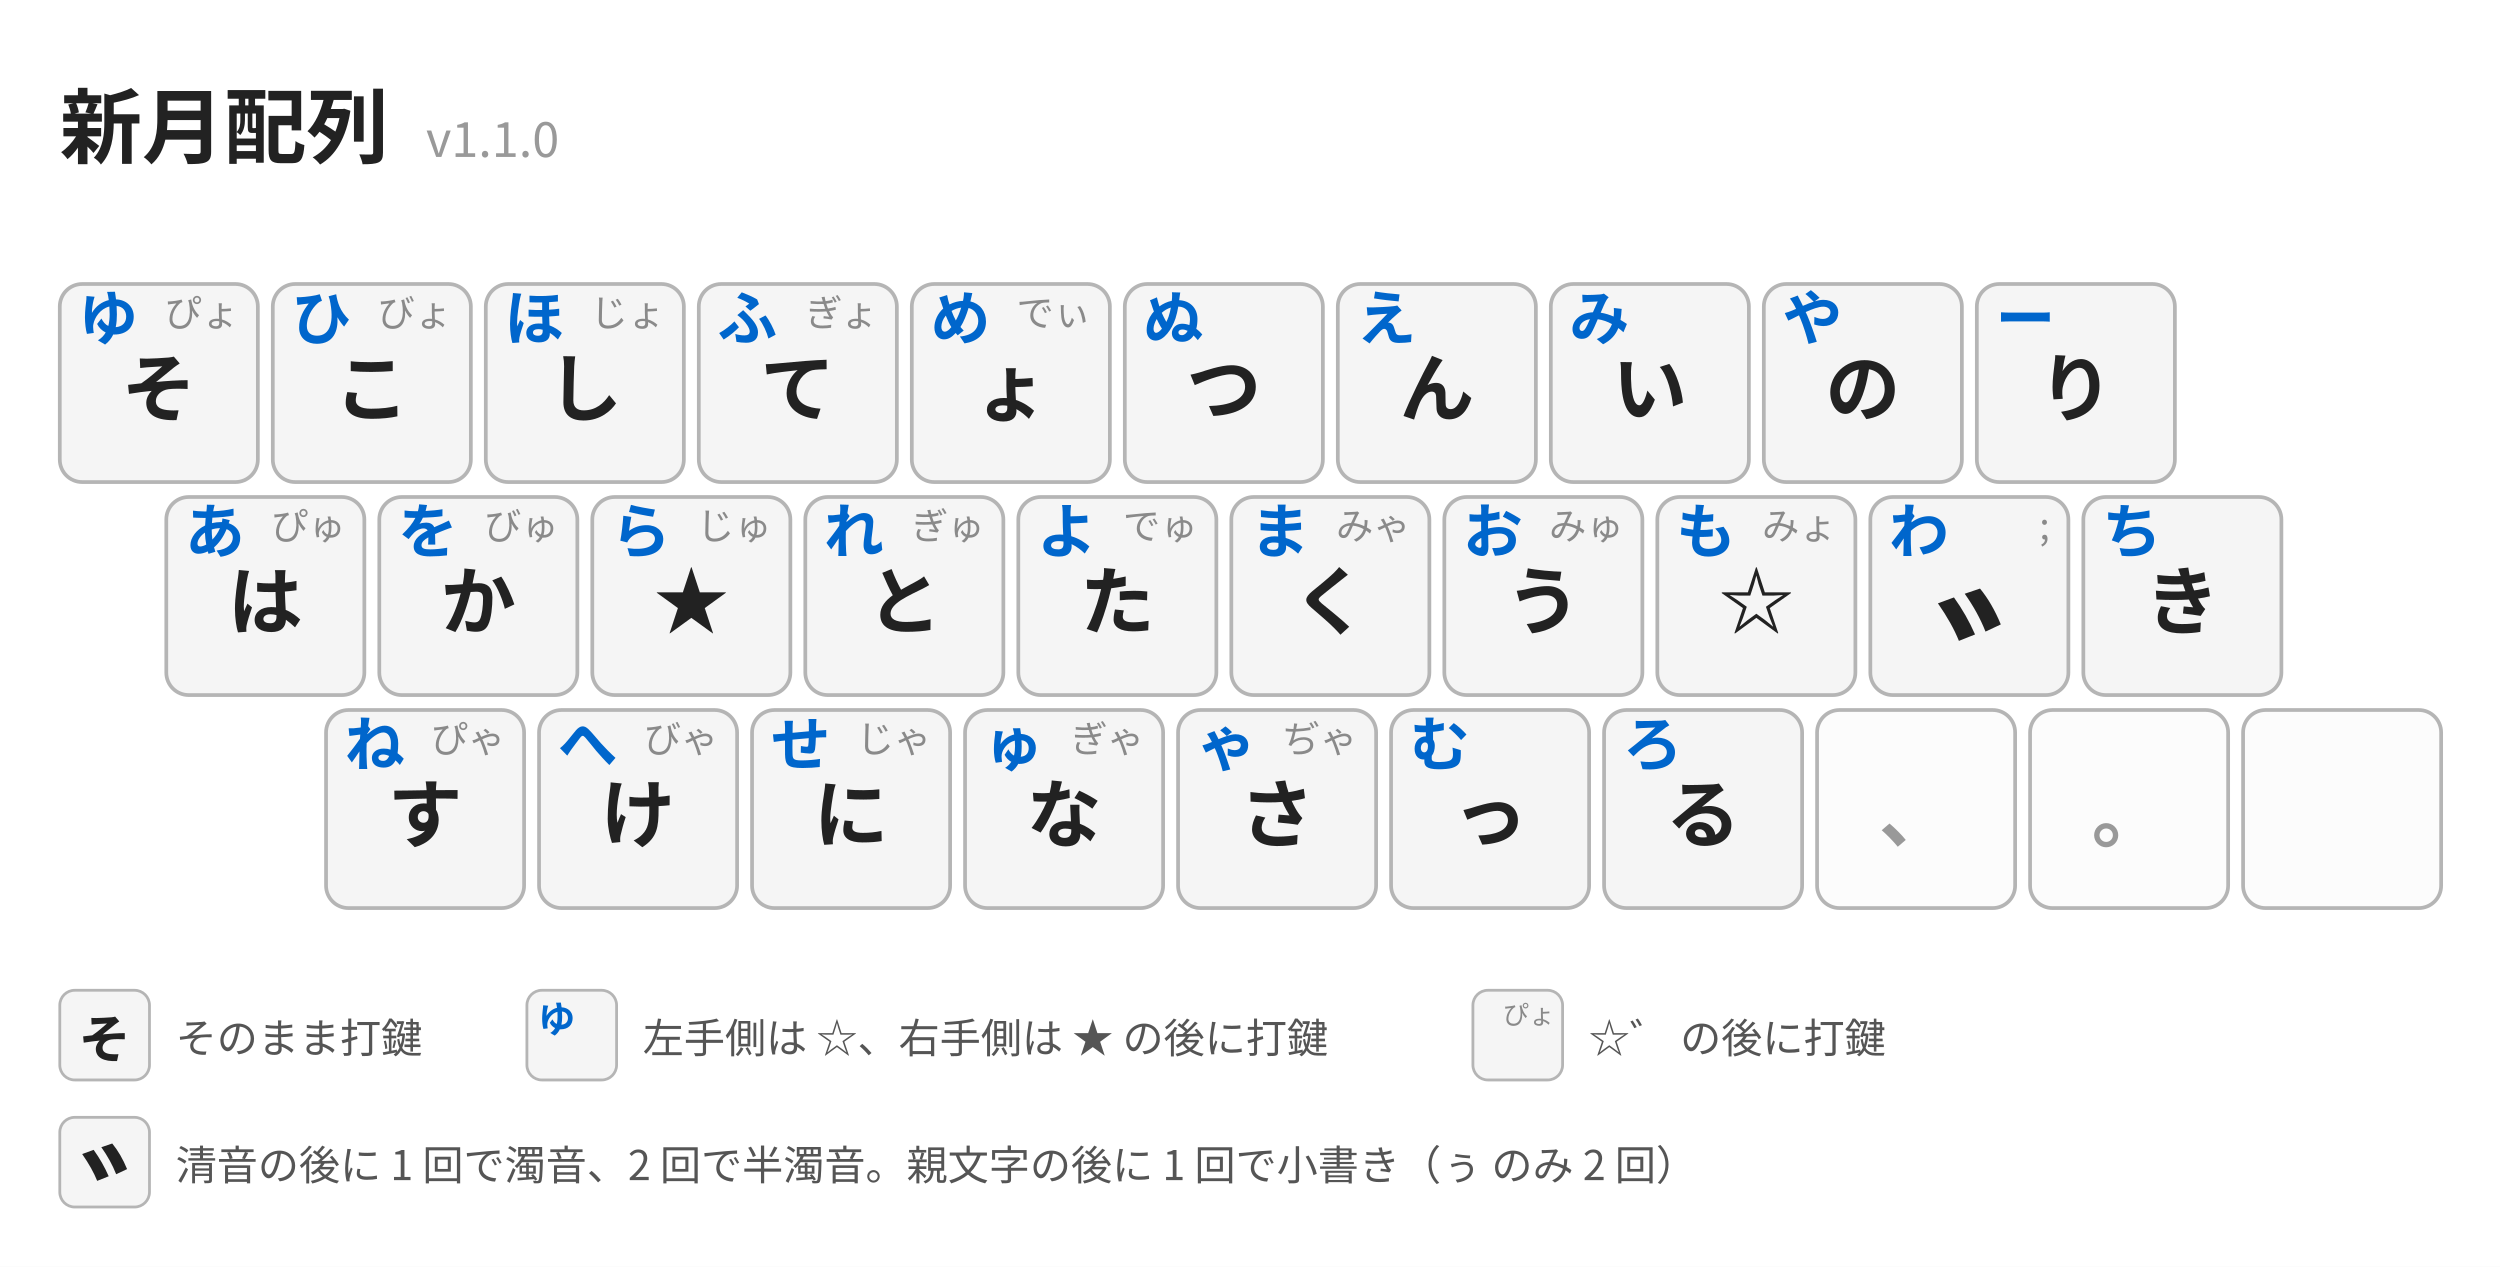
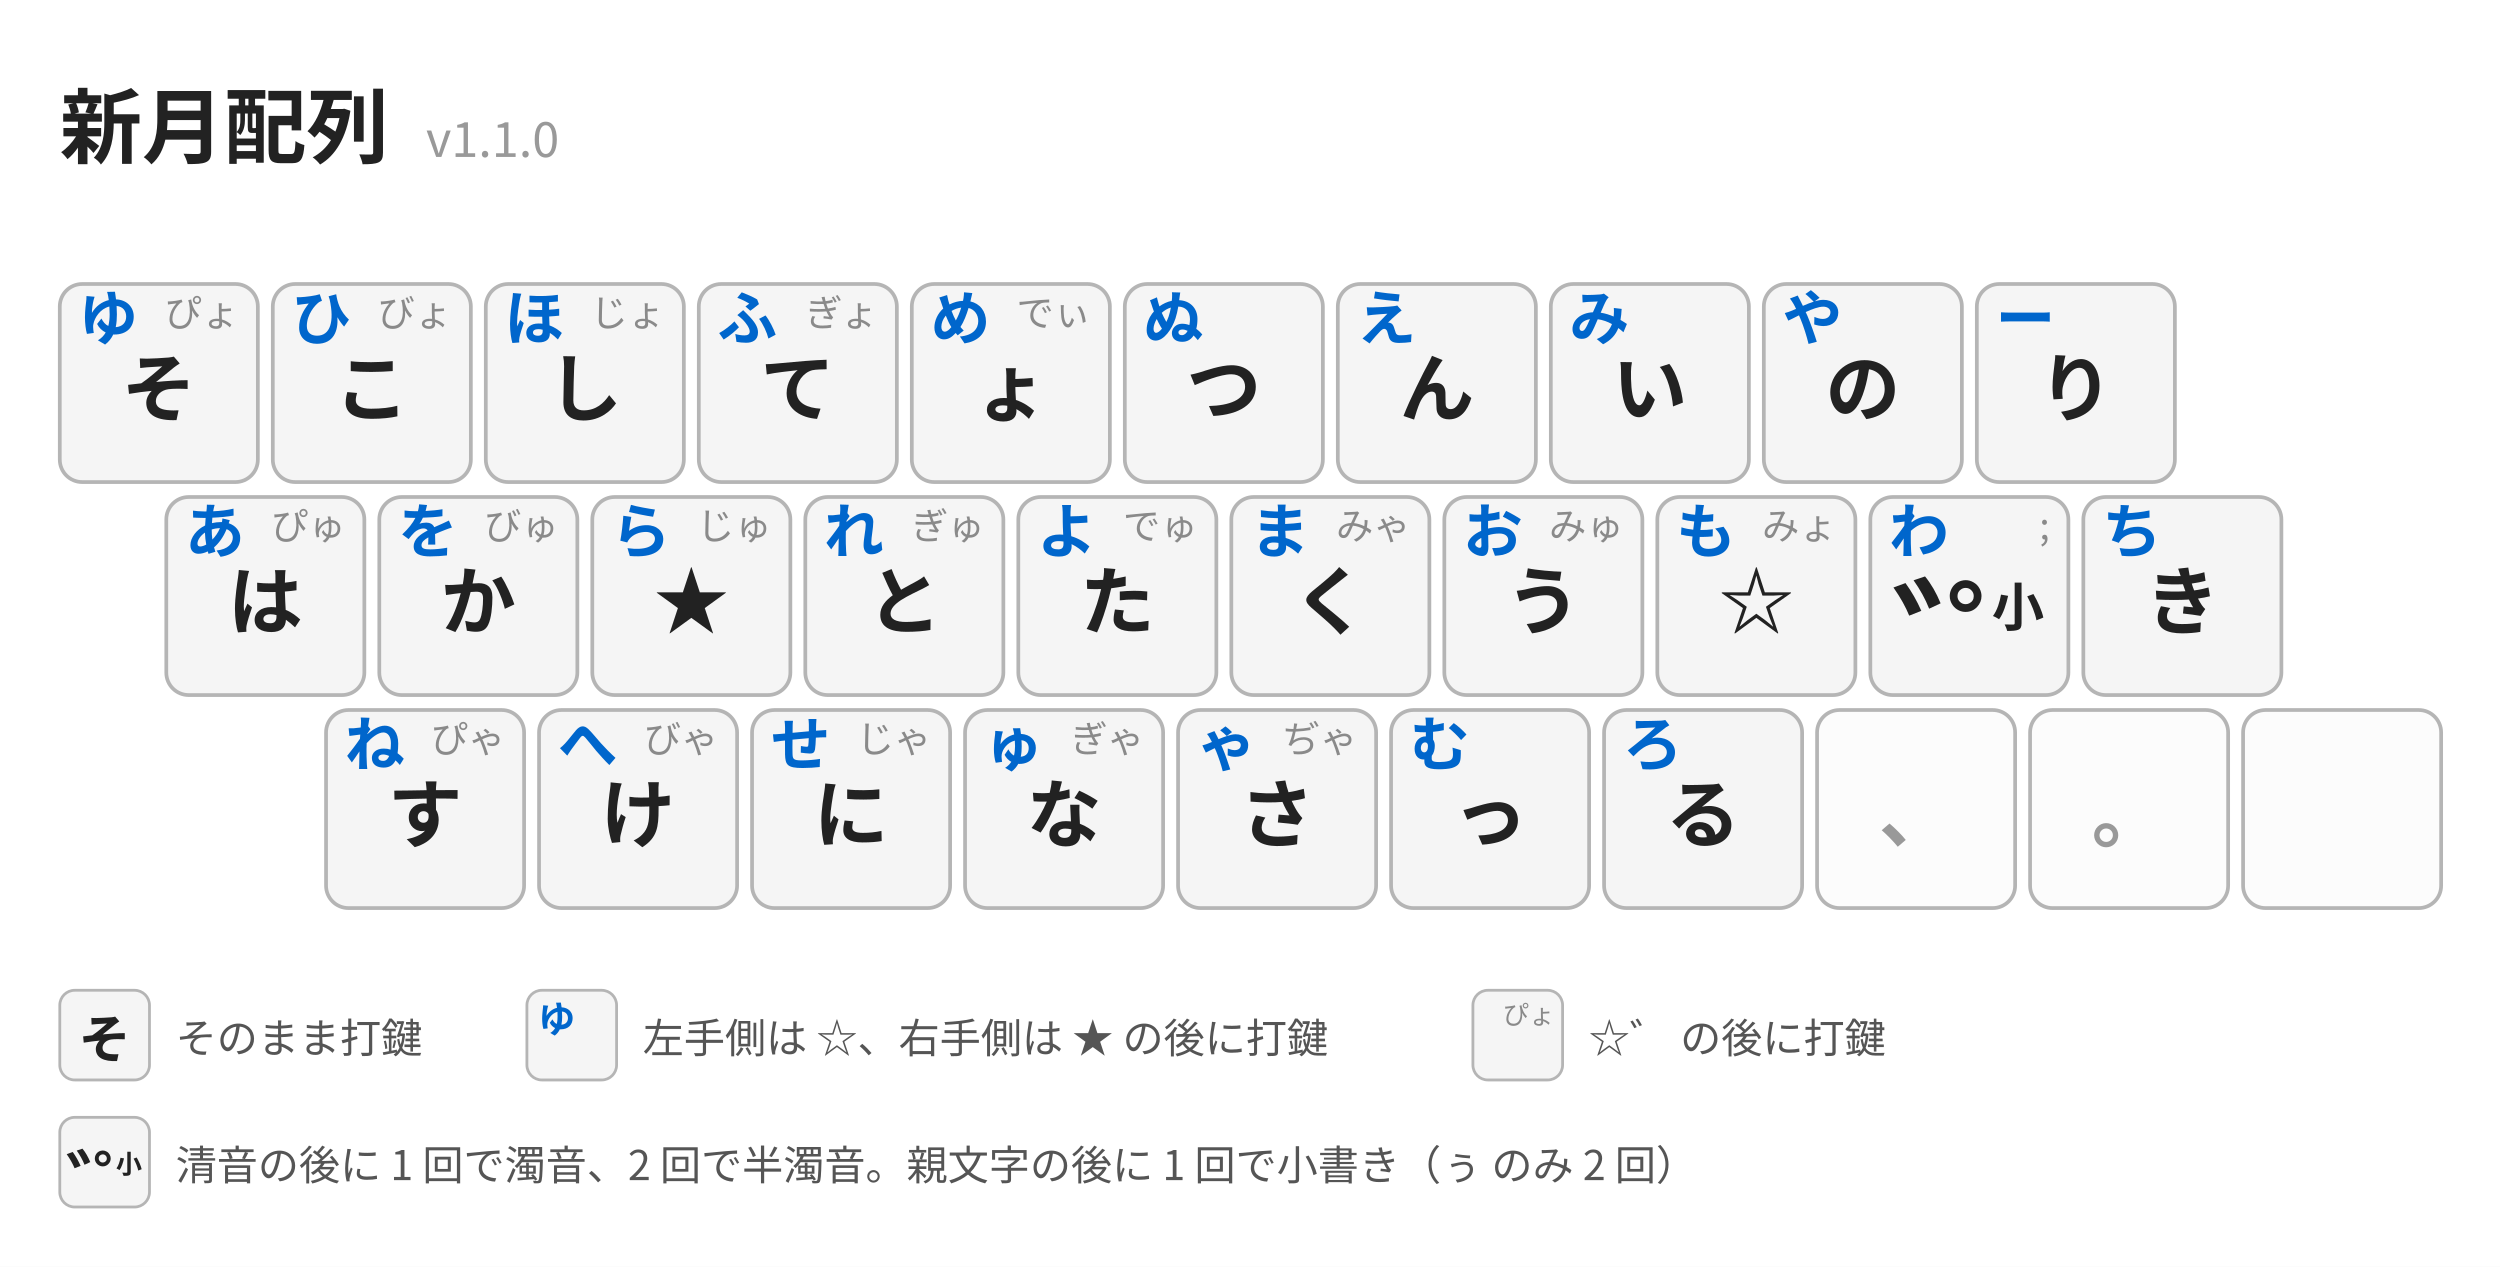
<svg xmlns="http://www.w3.org/2000/svg" width="669" height="339" style="background:#ffffff;">
  <rect width="669" height="339" fill="#ffffff" />
  <text x="16" y="42" font-family="'Hiragino Sans', 'BIZ UDPGothic', 'Noto Sans CJK JP', sans-serif" font-size="22" font-weight="bold" fill="#222222">新月配列<tspan dx="10" font-size="13" font-weight="normal" fill="#999999">v1.1.0</tspan>
  </text>
  <rect x="16.0" y="76" width="53" height="53" rx="6" ry="6" fill="#f5f5f5" stroke="#b5b5b5" stroke-width="1" />
  <text x="42.5" y="102.5" text-anchor="middle" dominant-baseline="central" font-family="'Hiragino Sans', 'BIZ UDPGothic', 'Noto Sans CJK JP', sans-serif" font-size="20" font-weight="bold" fill="#222222">そ</text>
  <text x="21.0" y="84" text-anchor="start" dominant-baseline="central" font-family="'Hiragino Sans', 'BIZ UDPGothic', 'Noto Sans CJK JP', sans-serif" font-size="16" font-weight="bold" fill="#0066cc">ゆ</text>
  <text x="64.0" y="83" text-anchor="end" dominant-baseline="central" font-family="'Hiragino Sans', 'BIZ UDPGothic', 'Noto Sans CJK JP', sans-serif" font-size="10" fill="#8a8a8a">ぴょ</text>
  <rect x="73.0" y="76" width="53" height="53" rx="6" ry="6" fill="#f5f5f5" stroke="#b5b5b5" stroke-width="1" />
  <text x="99.5" y="102.5" text-anchor="middle" dominant-baseline="central" font-family="'Hiragino Sans', 'BIZ UDPGothic', 'Noto Sans CJK JP', sans-serif" font-size="20" font-weight="bold" fill="#222222">こ</text>
  <text x="78.0" y="84" text-anchor="start" dominant-baseline="central" font-family="'Hiragino Sans', 'BIZ UDPGothic', 'Noto Sans CJK JP', sans-serif" font-size="16" font-weight="bold" fill="#0066cc">ひ</text>
  <text x="121.0" y="83" text-anchor="end" dominant-baseline="central" font-family="'Hiragino Sans', 'BIZ UDPGothic', 'Noto Sans CJK JP', sans-serif" font-size="10" fill="#8a8a8a">びょ</text>
  <rect x="130.0" y="76" width="53" height="53" rx="6" ry="6" fill="#f5f5f5" stroke="#b5b5b5" stroke-width="1" />
  <text x="156.5" y="102.5" text-anchor="middle" dominant-baseline="central" font-family="'Hiragino Sans', 'BIZ UDPGothic', 'Noto Sans CJK JP', sans-serif" font-size="20" font-weight="bold" fill="#222222">し</text>
  <text x="135.0" y="84" text-anchor="start" dominant-baseline="central" font-family="'Hiragino Sans', 'BIZ UDPGothic', 'Noto Sans CJK JP', sans-serif" font-size="16" font-weight="bold" fill="#0066cc">ほ</text>
  <text x="178.0" y="83" text-anchor="end" dominant-baseline="central" font-family="'Hiragino Sans', 'BIZ UDPGothic', 'Noto Sans CJK JP', sans-serif" font-size="10" fill="#8a8a8a">じょ</text>
  <rect x="187.0" y="76" width="53" height="53" rx="6" ry="6" fill="#f5f5f5" stroke="#b5b5b5" stroke-width="1" />
  <text x="213.5" y="102.5" text-anchor="middle" dominant-baseline="central" font-family="'Hiragino Sans', 'BIZ UDPGothic', 'Noto Sans CJK JP', sans-serif" font-size="20" font-weight="bold" fill="#222222">て</text>
  <text x="192.0" y="84" text-anchor="start" dominant-baseline="central" font-family="'Hiragino Sans', 'BIZ UDPGothic', 'Noto Sans CJK JP', sans-serif" font-size="16" font-weight="bold" fill="#0066cc">ふ</text>
  <text x="235.0" y="83" text-anchor="end" dominant-baseline="central" font-family="'Hiragino Sans', 'BIZ UDPGothic', 'Noto Sans CJK JP', sans-serif" font-size="10" fill="#8a8a8a">ぎょ</text>
  <rect x="244.0" y="76" width="53" height="53" rx="6" ry="6" fill="#f5f5f5" stroke="#b5b5b5" stroke-width="1" />
  <text x="270.5" y="102.5" text-anchor="middle" dominant-baseline="central" font-family="'Hiragino Sans', 'BIZ UDPGothic', 'Noto Sans CJK JP', sans-serif" font-size="20" font-weight="bold" fill="#222222">ょ</text>
  <text x="249.0" y="84" text-anchor="start" dominant-baseline="central" font-family="'Hiragino Sans', 'BIZ UDPGothic', 'Noto Sans CJK JP', sans-serif" font-size="16" font-weight="bold" fill="#0066cc">め</text>
  <text x="292.0" y="83" text-anchor="end" dominant-baseline="central" font-family="'Hiragino Sans', 'BIZ UDPGothic', 'Noto Sans CJK JP', sans-serif" font-size="10" fill="#8a8a8a">でぃ</text>
  <rect x="301.0" y="76" width="53" height="53" rx="6" ry="6" fill="#f5f5f5" stroke="#b5b5b5" stroke-width="1" />
  <text x="327.5" y="102.5" text-anchor="middle" dominant-baseline="central" font-family="'Hiragino Sans', 'BIZ UDPGothic', 'Noto Sans CJK JP', sans-serif" font-size="20" font-weight="bold" fill="#222222">つ</text>
  <text x="306.0" y="84" text-anchor="start" dominant-baseline="central" font-family="'Hiragino Sans', 'BIZ UDPGothic', 'Noto Sans CJK JP', sans-serif" font-size="16" font-weight="bold" fill="#0066cc">ぬ</text>
  <rect x="358.0" y="76" width="53" height="53" rx="6" ry="6" fill="#f5f5f5" stroke="#b5b5b5" stroke-width="1" />
  <text x="384.5" y="102.5" text-anchor="middle" dominant-baseline="central" font-family="'Hiragino Sans', 'BIZ UDPGothic', 'Noto Sans CJK JP', sans-serif" font-size="20" font-weight="bold" fill="#222222">ん</text>
  <text x="363.0" y="84" text-anchor="start" dominant-baseline="central" font-family="'Hiragino Sans', 'BIZ UDPGothic', 'Noto Sans CJK JP', sans-serif" font-size="16" font-weight="bold" fill="#0066cc">え</text>
  <rect x="415.0" y="76" width="53" height="53" rx="6" ry="6" fill="#f5f5f5" stroke="#b5b5b5" stroke-width="1" />
  <text x="441.5" y="102.5" text-anchor="middle" dominant-baseline="central" font-family="'Hiragino Sans', 'BIZ UDPGothic', 'Noto Sans CJK JP', sans-serif" font-size="20" font-weight="bold" fill="#222222">い</text>
  <text x="420.0" y="84" text-anchor="start" dominant-baseline="central" font-family="'Hiragino Sans', 'BIZ UDPGothic', 'Noto Sans CJK JP', sans-serif" font-size="16" font-weight="bold" fill="#0066cc">み</text>
  <rect x="472.0" y="76" width="53" height="53" rx="6" ry="6" fill="#f5f5f5" stroke="#b5b5b5" stroke-width="1" />
  <text x="498.5" y="102.5" text-anchor="middle" dominant-baseline="central" font-family="'Hiragino Sans', 'BIZ UDPGothic', 'Noto Sans CJK JP', sans-serif" font-size="20" font-weight="bold" fill="#222222">の</text>
  <text x="477.0" y="84" text-anchor="start" dominant-baseline="central" font-family="'Hiragino Sans', 'BIZ UDPGothic', 'Noto Sans CJK JP', sans-serif" font-size="16" font-weight="bold" fill="#0066cc">や</text>
  <rect x="529.0" y="76" width="53" height="53" rx="6" ry="6" fill="#f5f5f5" stroke="#b5b5b5" stroke-width="1" />
  <text x="555.5" y="102.5" text-anchor="middle" dominant-baseline="central" font-family="'Hiragino Sans', 'BIZ UDPGothic', 'Noto Sans CJK JP', sans-serif" font-size="20" font-weight="bold" fill="#222222">り</text>
  <text x="534.0" y="84" text-anchor="start" dominant-baseline="central" font-family="'Hiragino Sans', 'BIZ UDPGothic', 'Noto Sans CJK JP', sans-serif" font-size="16" font-weight="bold" fill="#0066cc">ー</text>
  <rect x="44.5" y="133" width="53" height="53" rx="6" ry="6" fill="#f5f5f5" stroke="#b5b5b5" stroke-width="1" />
  <text x="71.0" y="159.5" text-anchor="middle" dominant-baseline="central" font-family="'Hiragino Sans', 'BIZ UDPGothic', 'Noto Sans CJK JP', sans-serif" font-size="20" font-weight="bold" fill="#222222">は</text>
  <text x="49.5" y="141" text-anchor="start" dominant-baseline="central" font-family="'Hiragino Sans', 'BIZ UDPGothic', 'Noto Sans CJK JP', sans-serif" font-size="16" font-weight="bold" fill="#0066cc">あ</text>
  <text x="92.5" y="140" text-anchor="end" dominant-baseline="central" font-family="'Hiragino Sans', 'BIZ UDPGothic', 'Noto Sans CJK JP', sans-serif" font-size="10" fill="#8a8a8a">ぴゅ</text>
  <rect x="101.5" y="133" width="53" height="53" rx="6" ry="6" fill="#f5f5f5" stroke="#b5b5b5" stroke-width="1" />
  <text x="128.0" y="159.5" text-anchor="middle" dominant-baseline="central" font-family="'Hiragino Sans', 'BIZ UDPGothic', 'Noto Sans CJK JP', sans-serif" font-size="20" font-weight="bold" fill="#222222">か</text>
  <text x="106.5" y="141" text-anchor="start" dominant-baseline="central" font-family="'Hiragino Sans', 'BIZ UDPGothic', 'Noto Sans CJK JP', sans-serif" font-size="16" font-weight="bold" fill="#0066cc">を</text>
  <text x="149.5" y="140" text-anchor="end" dominant-baseline="central" font-family="'Hiragino Sans', 'BIZ UDPGothic', 'Noto Sans CJK JP', sans-serif" font-size="10" fill="#8a8a8a">びゅ</text>
  <rect x="158.5" y="133" width="53" height="53" rx="6" ry="6" fill="#f5f5f5" stroke="#b5b5b5" stroke-width="1" />
  <text x="185.0" y="159.5" text-anchor="middle" dominant-baseline="central" font-family="'Hiragino Sans', 'BIZ UDPGothic', 'Noto Sans CJK JP', sans-serif" font-size="20" font-weight="bold" fill="#222222">★</text>
  <text x="163.5" y="141" text-anchor="start" dominant-baseline="central" font-family="'Hiragino Sans', 'BIZ UDPGothic', 'Noto Sans CJK JP', sans-serif" font-size="16" font-weight="bold" fill="#0066cc">ら</text>
  <text x="206.5" y="140" text-anchor="end" dominant-baseline="central" font-family="'Hiragino Sans', 'BIZ UDPGothic', 'Noto Sans CJK JP', sans-serif" font-size="10" fill="#8a8a8a">じゅ</text>
  <rect x="215.5" y="133" width="53" height="53" rx="6" ry="6" fill="#f5f5f5" stroke="#b5b5b5" stroke-width="1" />
  <text x="242.0" y="159.5" text-anchor="middle" dominant-baseline="central" font-family="'Hiragino Sans', 'BIZ UDPGothic', 'Noto Sans CJK JP', sans-serif" font-size="20" font-weight="bold" fill="#222222">と</text>
  <text x="220.5" y="141" text-anchor="start" dominant-baseline="central" font-family="'Hiragino Sans', 'BIZ UDPGothic', 'Noto Sans CJK JP', sans-serif" font-size="16" font-weight="bold" fill="#0066cc">れ</text>
  <text x="263.5" y="140" text-anchor="end" dominant-baseline="central" font-family="'Hiragino Sans', 'BIZ UDPGothic', 'Noto Sans CJK JP', sans-serif" font-size="10" fill="#8a8a8a">ぎゅ</text>
  <rect x="272.5" y="133" width="53" height="53" rx="6" ry="6" fill="#f5f5f5" stroke="#b5b5b5" stroke-width="1" />
  <text x="299.0" y="159.5" text-anchor="middle" dominant-baseline="central" font-family="'Hiragino Sans', 'BIZ UDPGothic', 'Noto Sans CJK JP', sans-serif" font-size="20" font-weight="bold" fill="#222222">た</text>
  <text x="277.5" y="141" text-anchor="start" dominant-baseline="central" font-family="'Hiragino Sans', 'BIZ UDPGothic', 'Noto Sans CJK JP', sans-serif" font-size="16" font-weight="bold" fill="#0066cc">よ</text>
  <text x="320.5" y="140" text-anchor="end" dominant-baseline="central" font-family="'Hiragino Sans', 'BIZ UDPGothic', 'Noto Sans CJK JP', sans-serif" font-size="10" fill="#8a8a8a">でゅ</text>
  <rect x="329.5" y="133" width="53" height="53" rx="6" ry="6" fill="#f5f5f5" stroke="#b5b5b5" stroke-width="1" />
  <text x="356.0" y="159.5" text-anchor="middle" dominant-baseline="central" font-family="'Hiragino Sans', 'BIZ UDPGothic', 'Noto Sans CJK JP', sans-serif" font-size="20" font-weight="bold" fill="#222222">く</text>
  <text x="334.5" y="141" text-anchor="start" dominant-baseline="central" font-family="'Hiragino Sans', 'BIZ UDPGothic', 'Noto Sans CJK JP', sans-serif" font-size="16" font-weight="bold" fill="#0066cc">ま</text>
  <text x="377.5" y="140" text-anchor="end" dominant-baseline="central" font-family="'Hiragino Sans', 'BIZ UDPGothic', 'Noto Sans CJK JP', sans-serif" font-size="10" fill="#8a8a8a">みゃ</text>
  <rect x="386.5" y="133" width="53" height="53" rx="6" ry="6" fill="#f5f5f5" stroke="#b5b5b5" stroke-width="1" />
  <text x="413.0" y="159.5" text-anchor="middle" dominant-baseline="central" font-family="'Hiragino Sans', 'BIZ UDPGothic', 'Noto Sans CJK JP', sans-serif" font-size="20" font-weight="bold" fill="#222222">う</text>
  <text x="391.5" y="141" text-anchor="start" dominant-baseline="central" font-family="'Hiragino Sans', 'BIZ UDPGothic', 'Noto Sans CJK JP', sans-serif" font-size="16" font-weight="bold" fill="#0066cc">お</text>
  <text x="434.5" y="140" text-anchor="end" dominant-baseline="central" font-family="'Hiragino Sans', 'BIZ UDPGothic', 'Noto Sans CJK JP', sans-serif" font-size="10" fill="#8a8a8a">みゅ</text>
  <rect x="443.5" y="133" width="53" height="53" rx="6" ry="6" fill="#f5f5f5" stroke="#b5b5b5" stroke-width="1" />
  <text x="470.0" y="159.5" text-anchor="middle" dominant-baseline="central" font-family="'Hiragino Sans', 'BIZ UDPGothic', 'Noto Sans CJK JP', sans-serif" font-size="20" font-weight="bold" fill="#222222">☆</text>
  <text x="448.5" y="141" text-anchor="start" dominant-baseline="central" font-family="'Hiragino Sans', 'BIZ UDPGothic', 'Noto Sans CJK JP', sans-serif" font-size="16" font-weight="bold" fill="#0066cc">も</text>
  <text x="491.5" y="140" text-anchor="end" dominant-baseline="central" font-family="'Hiragino Sans', 'BIZ UDPGothic', 'Noto Sans CJK JP', sans-serif" font-size="10" fill="#8a8a8a">みょ</text>
  <rect x="500.5" y="133" width="53" height="53" rx="6" ry="6" fill="#f5f5f5" stroke="#b5b5b5" stroke-width="1" />
-   <path d="M215 1282Q150 1445 16 1638L168 1694Q286 1530 368 1343ZM467 1370Q396 1551 270 1729L415 1778Q530 1638 612 1438Z" fill="#222222" transform="translate(527.0 164.5) scale(0.02823 -0.02823) translate(-314.0 -1530.0)" />
+   <path d="M215 1282Q150 1445 16 1638L168 1694Q286 1530 368 1343ZM467 1370Q396 1551 270 1729L415 1778Q530 1638 612 1438Z" fill="#222222" transform="translate(513.0 159.5) scale(0.02117 -0.02117) translate(-314.0 -1530.0)" />
+   <path d="M273 1782Q340 1782 401 1745Q461 1710 494 1647Q524 1591 524 1530Q524 1432 454 1357Q380 1278 271 1278Q217 1278 167 1301Q105 1330 66 1386Q20 1452 20 1531Q20 1585 44 1636Q95 1743 208 1773Q241 1782 273 1782ZM272 1659Q235 1659 202 1638Q143 1601 143 1529Q143 1478 178 1441Q216 1401 272 1401Q304 1401 331 1415Q401 1451 401 1529Q401 1584 362 1622Q326 1659 272 1659Z" fill="#222222" transform="translate(526.0 159.5) scale(0.01687 -0.01687) translate(-272.0 -1530.0)" />
+   <text x="540.0" y="161.5" text-anchor="middle" dominant-baseline="central" font-family="'Hiragino Sans', 'BIZ UDPGothic', 'Noto Sans CJK JP', sans-serif" font-size="14.0" font-weight="bold" fill="#222222">小</text>
  <text x="505.5" y="141" text-anchor="start" dominant-baseline="central" font-family="'Hiragino Sans', 'BIZ UDPGothic', 'Noto Sans CJK JP', sans-serif" font-size="16" font-weight="bold" fill="#0066cc">わ</text>
  <text x="548.5" y="140" text-anchor="end" dominant-baseline="central" font-family="'Hiragino Sans', 'BIZ UDPGothic', 'Noto Sans CJK JP', sans-serif" font-size="10" fill="#8a8a8a">;</text>
  <rect x="557.5" y="133" width="53" height="53" rx="6" ry="6" fill="#f5f5f5" stroke="#b5b5b5" stroke-width="1" />
  <text x="584.0" y="159.5" text-anchor="middle" dominant-baseline="central" font-family="'Hiragino Sans', 'BIZ UDPGothic', 'Noto Sans CJK JP', sans-serif" font-size="20" font-weight="bold" fill="#222222">き</text>
  <text x="562.5" y="141" text-anchor="start" dominant-baseline="central" font-family="'Hiragino Sans', 'BIZ UDPGothic', 'Noto Sans CJK JP', sans-serif" font-size="16" font-weight="bold" fill="#0066cc">ち</text>
  <rect x="87.25" y="190" width="53" height="53" rx="6" ry="6" fill="#f5f5f5" stroke="#b5b5b5" stroke-width="1" />
  <text x="113.75" y="216.5" text-anchor="middle" dominant-baseline="central" font-family="'Hiragino Sans', 'BIZ UDPGothic', 'Noto Sans CJK JP', sans-serif" font-size="20" font-weight="bold" fill="#222222">す</text>
  <text x="92.25" y="198" text-anchor="start" dominant-baseline="central" font-family="'Hiragino Sans', 'BIZ UDPGothic', 'Noto Sans CJK JP', sans-serif" font-size="16" font-weight="bold" fill="#0066cc">ね</text>
  <text x="135.25" y="197" text-anchor="end" dominant-baseline="central" font-family="'Hiragino Sans', 'BIZ UDPGothic', 'Noto Sans CJK JP', sans-serif" font-size="10" fill="#8a8a8a">ぴゃ</text>
  <rect x="144.25" y="190" width="53" height="53" rx="6" ry="6" fill="#f5f5f5" stroke="#b5b5b5" stroke-width="1" />
  <text x="170.75" y="216.5" text-anchor="middle" dominant-baseline="central" font-family="'Hiragino Sans', 'BIZ UDPGothic', 'Noto Sans CJK JP', sans-serif" font-size="20" font-weight="bold" fill="#222222">け</text>
  <text x="149.25" y="198" text-anchor="start" dominant-baseline="central" font-family="'Hiragino Sans', 'BIZ UDPGothic', 'Noto Sans CJK JP', sans-serif" font-size="16" font-weight="bold" fill="#0066cc">へ</text>
  <text x="192.25" y="197" text-anchor="end" dominant-baseline="central" font-family="'Hiragino Sans', 'BIZ UDPGothic', 'Noto Sans CJK JP', sans-serif" font-size="10" fill="#8a8a8a">びゃ</text>
  <rect x="201.25" y="190" width="53" height="53" rx="6" ry="6" fill="#f5f5f5" stroke="#b5b5b5" stroke-width="1" />
  <text x="227.75" y="216.5" text-anchor="middle" dominant-baseline="central" font-family="'Hiragino Sans', 'BIZ UDPGothic', 'Noto Sans CJK JP', sans-serif" font-size="20" font-weight="bold" fill="#222222">に</text>
  <text x="206.25" y="198" text-anchor="start" dominant-baseline="central" font-family="'Hiragino Sans', 'BIZ UDPGothic', 'Noto Sans CJK JP', sans-serif" font-size="16" font-weight="bold" fill="#0066cc">せ</text>
  <text x="249.25" y="197" text-anchor="end" dominant-baseline="central" font-family="'Hiragino Sans', 'BIZ UDPGothic', 'Noto Sans CJK JP', sans-serif" font-size="10" fill="#8a8a8a">じゃ</text>
  <rect x="258.25" y="190" width="53" height="53" rx="6" ry="6" fill="#f5f5f5" stroke="#b5b5b5" stroke-width="1" />
  <text x="284.75" y="216.5" text-anchor="middle" dominant-baseline="central" font-family="'Hiragino Sans', 'BIZ UDPGothic', 'Noto Sans CJK JP', sans-serif" font-size="20" font-weight="bold" fill="#222222">な</text>
  <text x="263.25" y="198" text-anchor="start" dominant-baseline="central" font-family="'Hiragino Sans', 'BIZ UDPGothic', 'Noto Sans CJK JP', sans-serif" font-size="16" font-weight="bold" fill="#0066cc">ゅ</text>
  <text x="306.25" y="197" text-anchor="end" dominant-baseline="central" font-family="'Hiragino Sans', 'BIZ UDPGothic', 'Noto Sans CJK JP', sans-serif" font-size="10" fill="#8a8a8a">ぎゃ</text>
  <rect x="315.25" y="190" width="53" height="53" rx="6" ry="6" fill="#f5f5f5" stroke="#b5b5b5" stroke-width="1" />
  <text x="341.75" y="216.5" text-anchor="middle" dominant-baseline="central" font-family="'Hiragino Sans', 'BIZ UDPGothic', 'Noto Sans CJK JP', sans-serif" font-size="20" font-weight="bold" fill="#222222">さ</text>
  <text x="320.25" y="198" text-anchor="start" dominant-baseline="central" font-family="'Hiragino Sans', 'BIZ UDPGothic', 'Noto Sans CJK JP', sans-serif" font-size="16" font-weight="bold" fill="#0066cc">ゃ</text>
  <text x="363.25" y="197" text-anchor="end" dominant-baseline="central" font-family="'Hiragino Sans', 'BIZ UDPGothic', 'Noto Sans CJK JP', sans-serif" font-size="10" fill="#8a8a8a">ぢゃ</text>
  <rect x="372.25" y="190" width="53" height="53" rx="6" ry="6" fill="#f5f5f5" stroke="#b5b5b5" stroke-width="1" />
  <text x="398.75" y="216.5" text-anchor="middle" dominant-baseline="central" font-family="'Hiragino Sans', 'BIZ UDPGothic', 'Noto Sans CJK JP', sans-serif" font-size="20" font-weight="bold" fill="#222222">っ</text>
  <text x="377.25" y="198" text-anchor="start" dominant-baseline="central" font-family="'Hiragino Sans', 'BIZ UDPGothic', 'Noto Sans CJK JP', sans-serif" font-size="16" font-weight="bold" fill="#0066cc">む</text>
  <rect x="429.25" y="190" width="53" height="53" rx="6" ry="6" fill="#f5f5f5" stroke="#b5b5b5" stroke-width="1" />
  <text x="455.75" y="216.5" text-anchor="middle" dominant-baseline="central" font-family="'Hiragino Sans', 'BIZ UDPGothic', 'Noto Sans CJK JP', sans-serif" font-size="20" font-weight="bold" fill="#222222">る</text>
  <text x="434.25" y="198" text-anchor="start" dominant-baseline="central" font-family="'Hiragino Sans', 'BIZ UDPGothic', 'Noto Sans CJK JP', sans-serif" font-size="16" font-weight="bold" fill="#0066cc">ろ</text>
  <rect x="486.25" y="190" width="53" height="53" rx="6" ry="6" fill="#f5f5f5" fill-opacity="0.35" stroke="#b5b5b5" stroke-width="1" />
  <text x="512.75" y="216.5" text-anchor="middle" dominant-baseline="central" font-family="'Hiragino Sans', 'BIZ UDPGothic', 'Noto Sans CJK JP', sans-serif" font-size="20" font-weight="bold" fill="#999999">、</text>
  <rect x="543.25" y="190" width="53" height="53" rx="6" ry="6" fill="#f5f5f5" fill-opacity="0.35" stroke="#b5b5b5" stroke-width="1" />
  <text x="569.75" y="216.5" text-anchor="middle" dominant-baseline="central" font-family="'Hiragino Sans', 'BIZ UDPGothic', 'Noto Sans CJK JP', sans-serif" font-size="20" font-weight="bold" fill="#999999">。</text>
  <rect x="600.25" y="190" width="53" height="53" rx="6" ry="6" fill="#f5f5f5" fill-opacity="0.35" stroke="#b5b5b5" stroke-width="1" />
  <rect x="16" y="265" width="24" height="24" rx="4" ry="4" fill="#f5f5f5" stroke="#b5b5b5" stroke-width="0.75" />
  <text x="28.0" y="277.0" text-anchor="middle" dominant-baseline="central" font-family="'Hiragino Sans', 'BIZ UDPGothic', 'Noto Sans CJK JP', sans-serif" font-size="14" font-weight="bold" fill="#222222">そ</text>
  <text x="47" y="277.0" text-anchor="start" dominant-baseline="central" font-family="'Hiragino Sans', 'BIZ UDPGothic', 'Noto Sans CJK JP', sans-serif" font-size="11" fill="#555555">そのまま打鍵</text>
  <rect x="141" y="265" width="24" height="24" rx="4" ry="4" fill="#f5f5f5" stroke="#b5b5b5" stroke-width="0.75" />
  <text x="144" y="272" text-anchor="start" dominant-baseline="central" font-family="'Hiragino Sans', 'BIZ UDPGothic', 'Noto Sans CJK JP', sans-serif" font-size="10" font-weight="bold" fill="#0066cc">ゆ</text>
  <text x="172" y="277.0" text-anchor="start" dominant-baseline="central" font-family="'Hiragino Sans', 'BIZ UDPGothic', 'Noto Sans CJK JP', sans-serif" font-size="11" fill="#555555">左手側は ☆、右手側は ★ の後に打鍵</text>
  <rect x="394.15" y="265" width="24" height="24" rx="4" ry="4" fill="#f5f5f5" stroke="#b5b5b5" stroke-width="0.75" />
  <text x="416.15" y="271" text-anchor="end" dominant-baseline="central" font-family="'Hiragino Sans', 'BIZ UDPGothic', 'Noto Sans CJK JP', sans-serif" font-size="7" font-weight="normal" fill="#8a8a8a">ぴょ</text>
  <text x="425.15" y="277.0" text-anchor="start" dominant-baseline="central" font-family="'Hiragino Sans', 'BIZ UDPGothic', 'Noto Sans CJK JP', sans-serif" font-size="11" fill="#555555">☆゛ の後に打鍵</text>
  <rect x="16" y="299" width="24" height="24" rx="4" ry="4" fill="#f5f5f5" stroke="#b5b5b5" stroke-width="0.75" />
-   <path d="M215 1282Q150 1445 16 1638L168 1694Q286 1530 368 1343ZM467 1370Q396 1551 270 1729L415 1778Q530 1638 612 1438Z" fill="#222222" transform="translate(28.0 311.0) scale(0.02016 -0.02016) translate(-314.0 -1530.0)" />
+   <path d="M215 1282Q150 1445 16 1638L168 1694Q286 1530 368 1343ZM467 1370Q396 1551 270 1729L415 1778Q530 1638 612 1438Z" fill="#222222" transform="translate(21.0 310.0) scale(0.01058 -0.01058) translate(-314.0 -1530.0)" />
+   <path d="M273 1782Q340 1782 401 1745Q461 1710 494 1647Q524 1591 524 1530Q524 1432 454 1357Q380 1278 271 1278Q217 1278 167 1301Q105 1330 66 1386Q20 1452 20 1531Q20 1585 44 1636Q95 1743 208 1773Q241 1782 273 1782ZM272 1659Q235 1659 202 1638Q143 1601 143 1529Q143 1478 178 1441Q216 1401 272 1401Q304 1401 331 1415Q401 1451 401 1529Q401 1584 362 1622Q326 1659 272 1659Z" fill="#222222" transform="translate(27.5 310.0) scale(0.00843 -0.00843) translate(-272.0 -1530.0)" />
+   <text x="34.5" y="311.0" text-anchor="middle" dominant-baseline="central" font-family="'Hiragino Sans', 'BIZ UDPGothic', 'Noto Sans CJK JP', sans-serif" font-size="7.0" font-weight="bold" fill="#222222">小</text>
  <text x="47" y="311.0" text-anchor="start" dominant-baseline="central" font-family="'Hiragino Sans', 'BIZ UDPGothic', 'Noto Sans CJK JP', sans-serif" font-size="11" fill="#555555">清音の後に 1 回で濁音、2 回で半濁音。親文字の後に 1 回で小書き（ぅ のみ 2 回）</text>
</svg>
